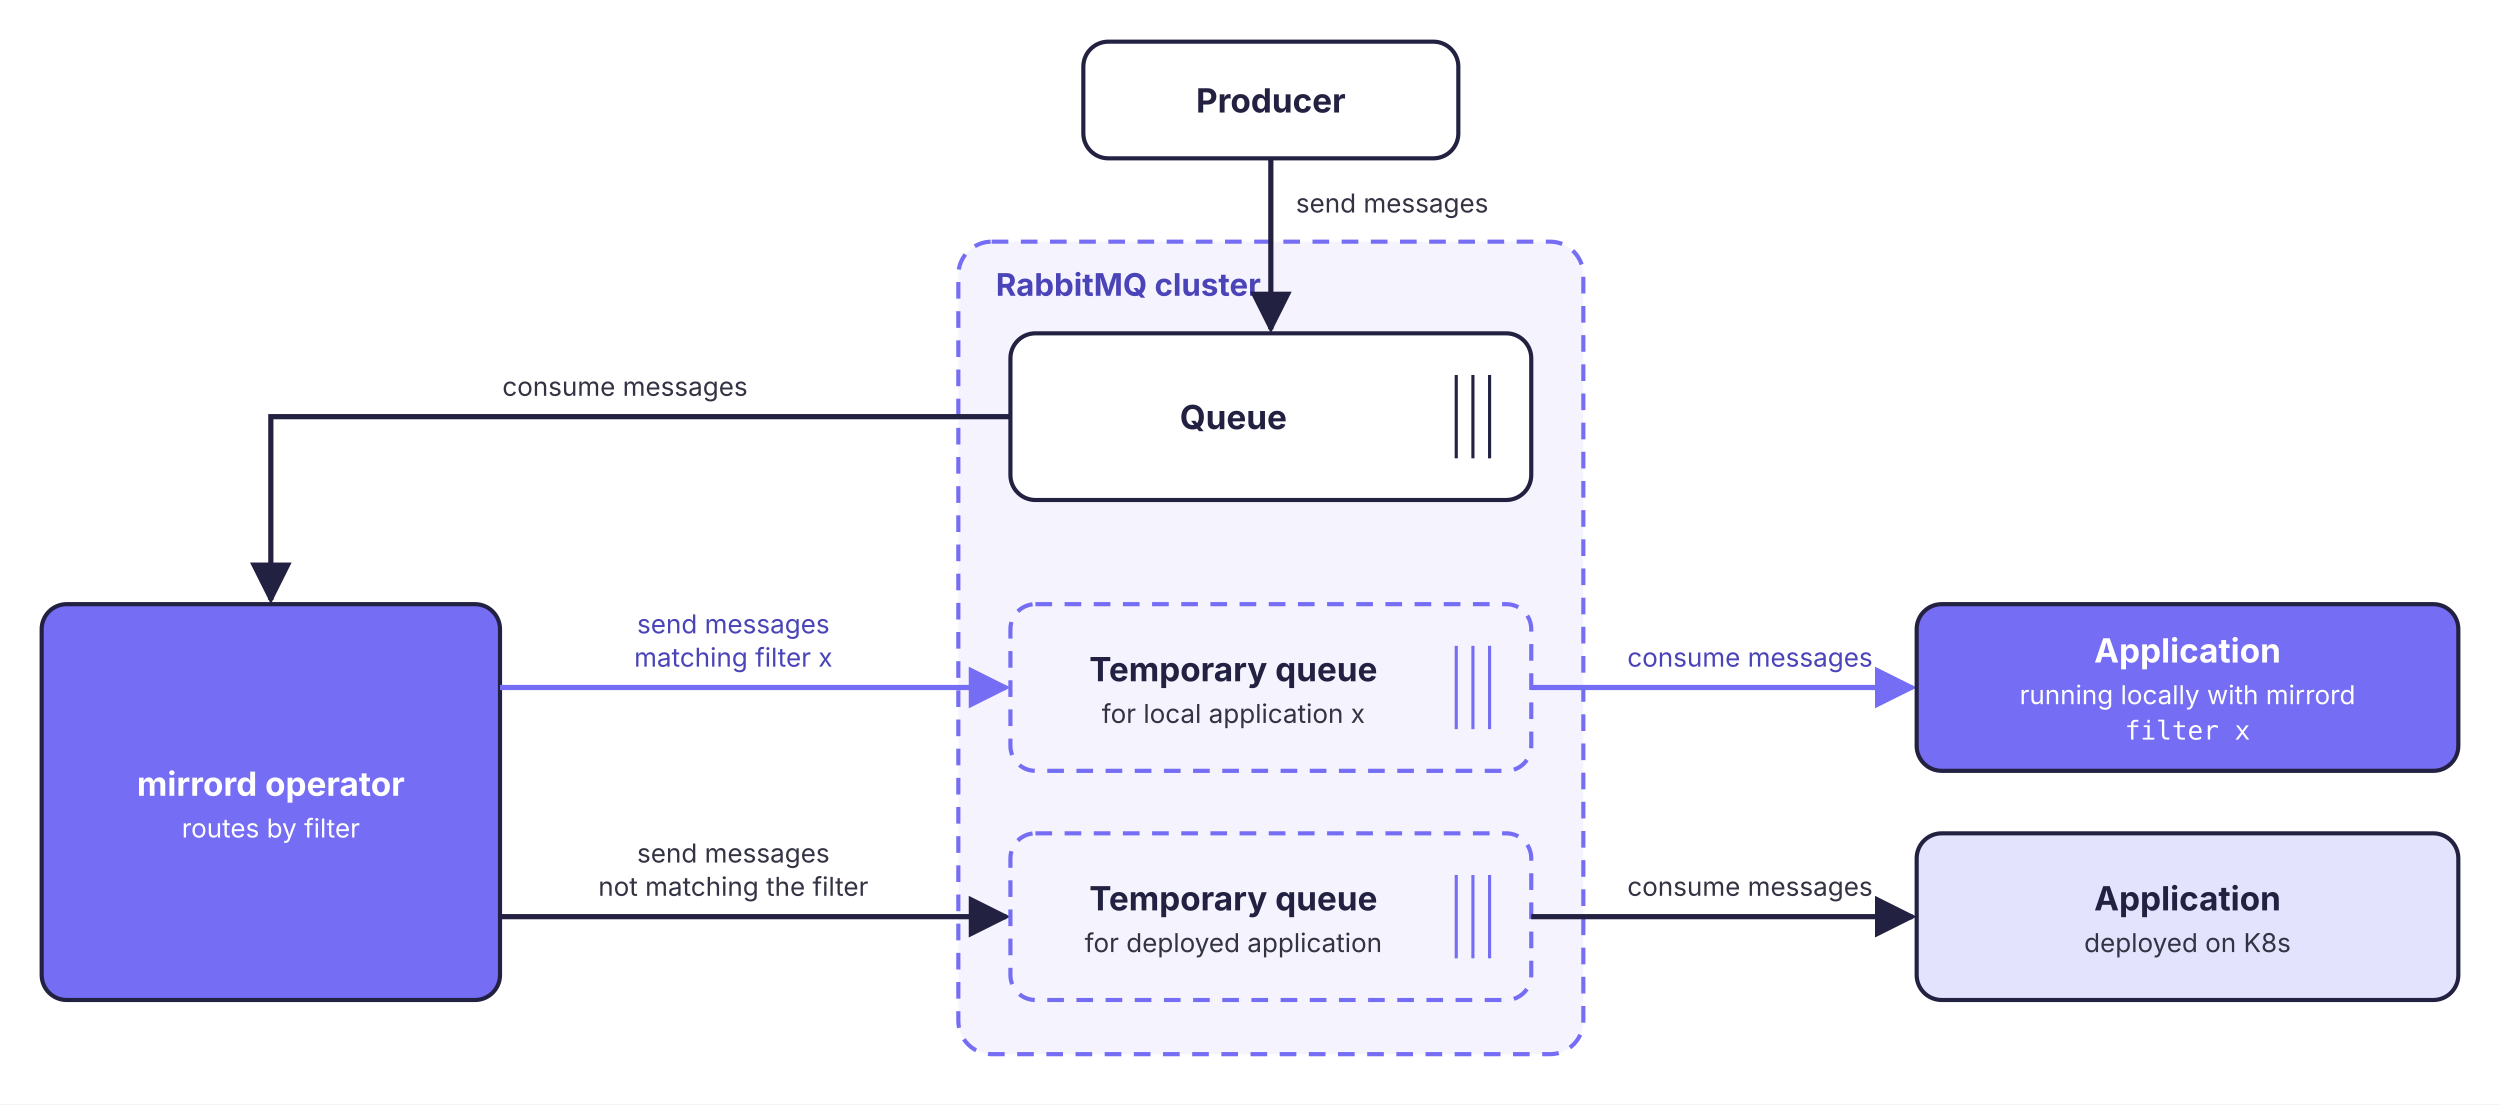
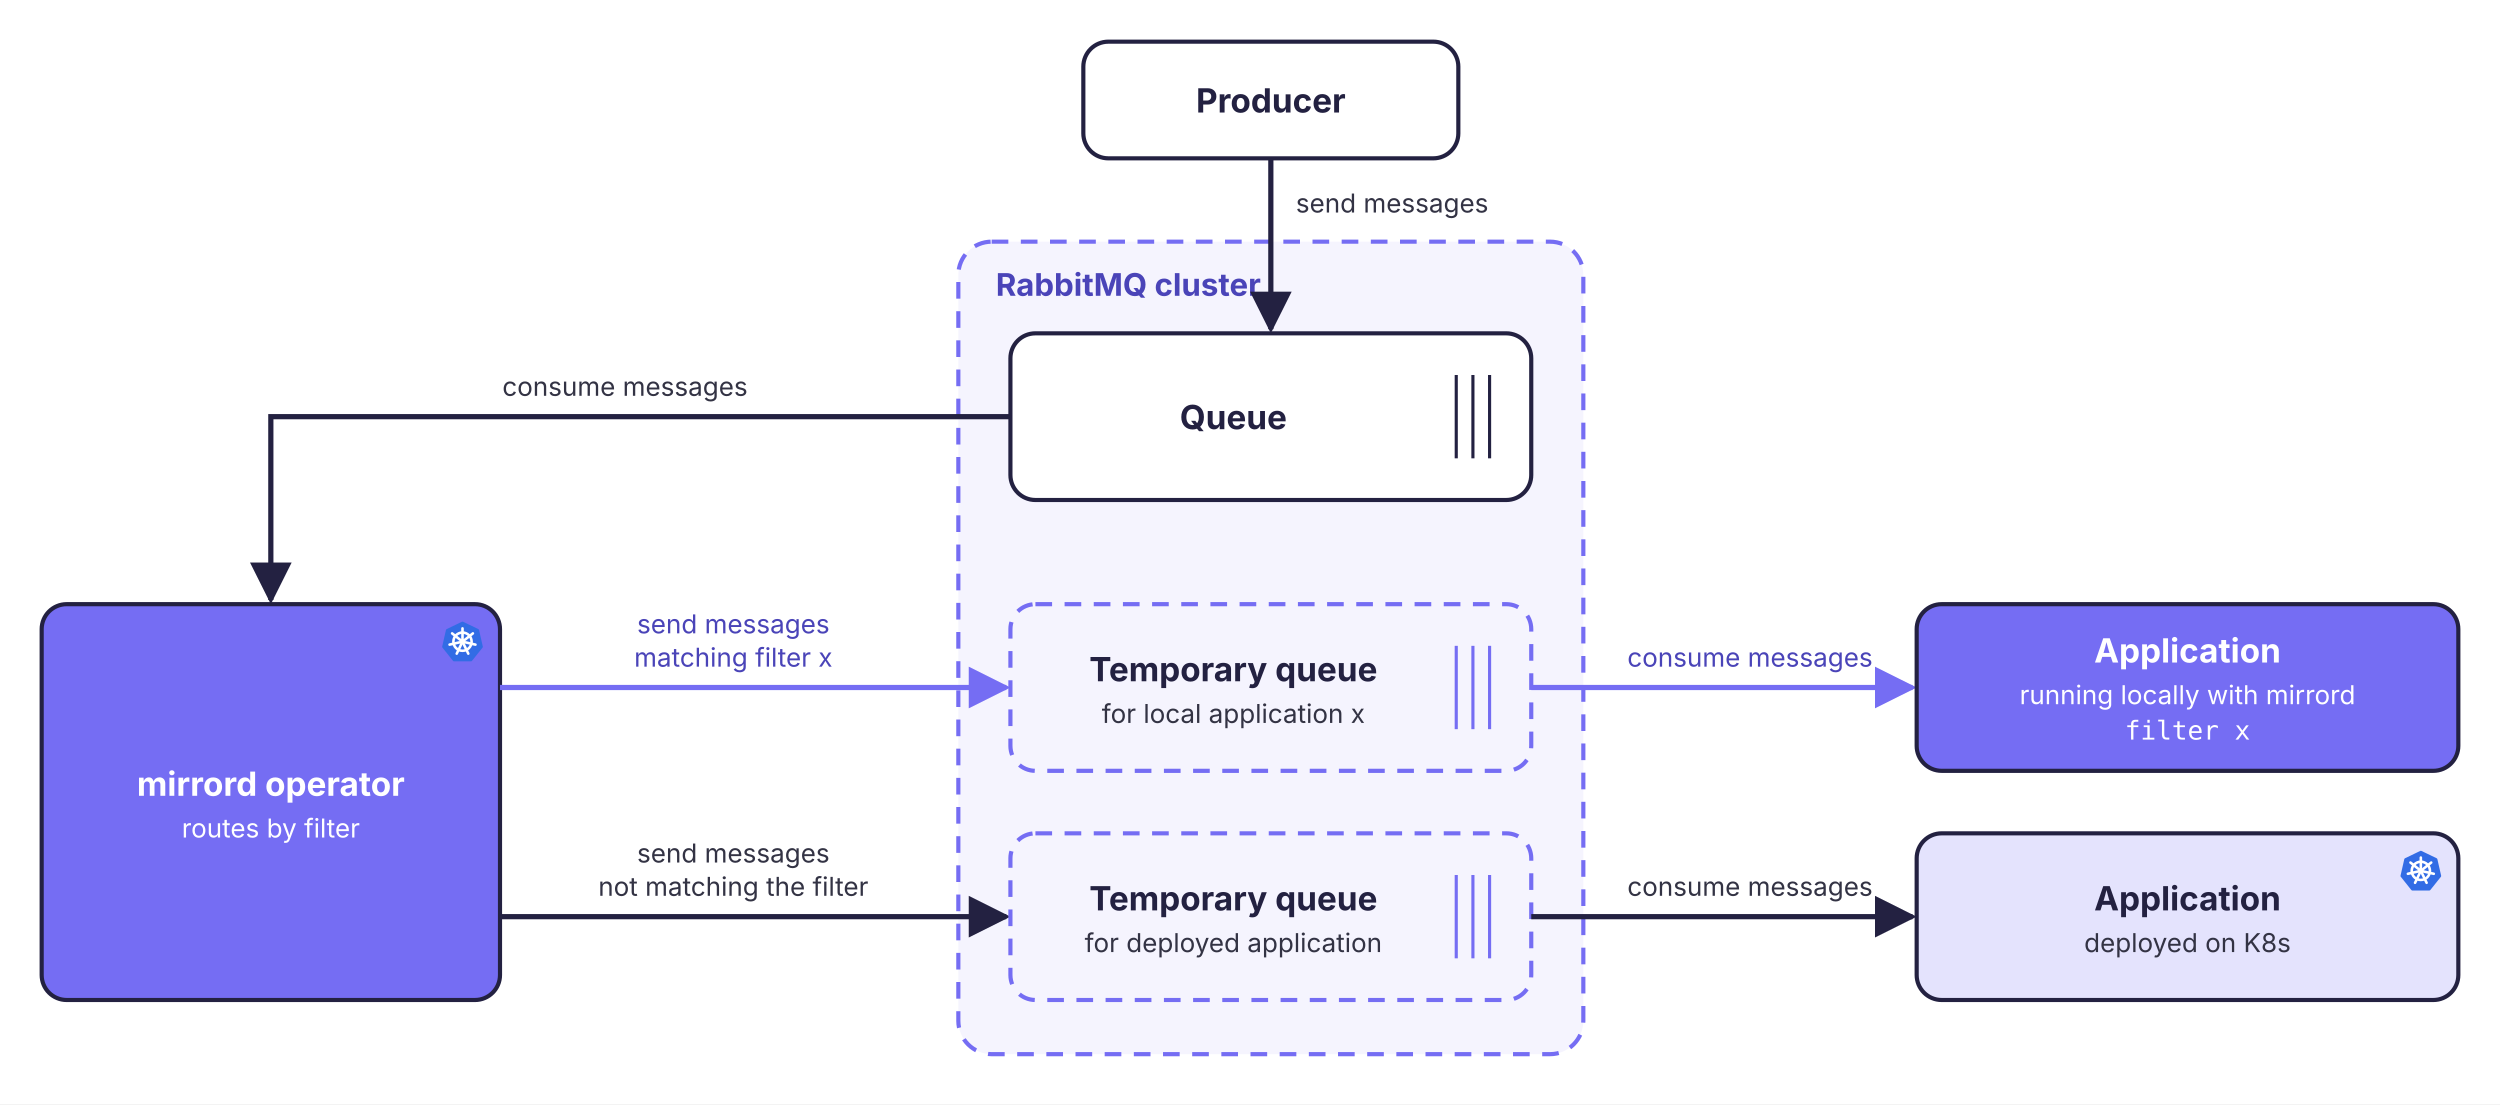
<svg xmlns="http://www.w3.org/2000/svg" viewBox="0 0 1200 530" width="1200" height="530" font-family="Inter, Helvetica, Arial, sans-serif" role="img" aria-labelledby="t d">
  <defs>
    <marker id="arrow" viewBox="0 0 10 10" refX="9" refY="5" markerWidth="8" markerHeight="8" orient="auto-start-reverse">
      <path d="M0 0 L10 5 L0 10 z" fill="#232141" />
    </marker>
    <marker id="arrow-purple" viewBox="0 0 10 10" refX="9" refY="5" markerWidth="8" markerHeight="8" orient="auto-start-reverse">
      <path d="M0 0 L10 5 L0 10 z" fill="#756DF3" />
    </marker>
+     <symbol id="k8s" viewBox="0 0 32 32">
+       <polygon points="16.00,1.60 27.73,7.25 30.62,19.94 22.51,30.11 9.49,30.11 1.38,19.94 4.27,7.25" fill="#326CE5" stroke="#326CE5" stroke-width="2" stroke-linejoin="round" />
+       <g fill="none" stroke="#ffffff" stroke-width="2" stroke-linecap="round">
+         <circle cx="16" cy="16" r="7" />
+         <line x1="16.00" y1="13.40" x2="16.00" y2="5.80" />
+         <line x1="18.03" y1="14.38" x2="23.97" y2="9.64" />
+         <line x1="18.53" y1="16.58" x2="25.94" y2="18.27" />
+         <line x1="17.13" y1="18.34" x2="20.43" y2="25.19" />
+         <line x1="14.87" y1="18.34" x2="11.57" y2="25.19" />
+         <line x1="13.47" y1="16.58" x2="6.06" y2="18.27" />
+         <line x1="13.97" y1="14.38" x2="8.03" y2="9.64" />
+       </g>
+       <circle cx="16" cy="16" r="2.4" fill="#ffffff" />
+     </symbol>
  </defs>
  <rect x="0" y="0" width="1200" height="530" fill="#ffffff" />
  <rect x="460" y="116" width="300" height="390" rx="16" fill="#F5F4FE" stroke="#756DF3" stroke-width="2" stroke-dasharray="8 6" />
  <text x="478" y="142" font-size="15" font-weight="700" fill="#4a44b8" text-anchor="start">RabbitMQ cluster</text>
  <rect x="520" y="20" width="180" height="56" rx="12" fill="#ffffff" stroke="#232141" stroke-width="2" />
  <text x="610" y="54" font-size="16" font-weight="700" fill="#232141" text-anchor="middle">Producer</text>
  <line x1="610" y1="76" x2="610" y2="158" stroke="#232141" stroke-width="2.5" marker-end="url(#arrow)" />
  <text x="622" y="102" font-size="12.5" fill="#333344" text-anchor="start">send messages</text>
  <rect x="485" y="160" width="250" height="80" rx="12" fill="#ffffff" stroke="#232141" stroke-width="2" />
  <line x1="699" y1="180" x2="699" y2="220" stroke="#232141" stroke-width="1.5" />
  <line x1="707" y1="180" x2="707" y2="220" stroke="#232141" stroke-width="1.5" />
  <line x1="715" y1="180" x2="715" y2="220" stroke="#232141" stroke-width="1.5" />
  <text x="592" y="206" font-size="16" font-weight="700" fill="#232141" text-anchor="middle">Queue</text>
  <polyline points="485,200 130,200 130,288" fill="none" stroke="#232141" stroke-width="2.5" marker-end="url(#arrow)" />
  <text x="300" y="190" font-size="12.5" fill="#333344" text-anchor="middle">consume messages</text>
  <rect x="20" y="290" width="220" height="190" rx="12" fill="#756DF3" stroke="#232141" stroke-width="2" />
  <text x="130" y="382" font-size="16" font-weight="700" fill="#ffffff" text-anchor="middle">mirrord operator</text>
  <text x="130" y="402" font-size="12.5" fill="#ffffff" text-anchor="middle">routes by filter</text>
  <line x1="240" y1="330" x2="483" y2="330" stroke="#756DF3" stroke-width="2.5" marker-end="url(#arrow-purple)" />
  <text x="352" y="304" font-size="12.5" fill="#4a44b8" text-anchor="middle">send messages</text>
  <text x="352" y="320" font-size="12.5" fill="#4a44b8" text-anchor="middle">matching filter x</text>
  <rect x="485" y="290" width="250" height="80" rx="12" fill="#F5F4FE" stroke="#756DF3" stroke-width="2" stroke-dasharray="8 6" />
  <line x1="699" y1="310" x2="699" y2="350" stroke="#756DF3" stroke-width="1.5" />
  <line x1="707" y1="310" x2="707" y2="350" stroke="#756DF3" stroke-width="1.5" />
  <line x1="715" y1="310" x2="715" y2="350" stroke="#756DF3" stroke-width="1.5" />
  <text x="592" y="327" font-size="16" font-weight="700" fill="#232141" text-anchor="middle">Temporary queue</text>
  <text x="592" y="347" font-size="12.5" fill="#333344" text-anchor="middle">for local application x</text>
  <line x1="735" y1="330" x2="918" y2="330" stroke="#756DF3" stroke-width="2.5" marker-end="url(#arrow-purple)" />
  <text x="840" y="320" font-size="12.5" fill="#4a44b8" text-anchor="middle">consume messages</text>
  <rect x="920" y="290" width="260" height="80" rx="12" fill="#756DF3" stroke="#232141" stroke-width="2" />
  <text x="1050" y="318" font-size="16" font-weight="700" fill="#ffffff" text-anchor="middle">Application</text>
  <text x="1050" y="338" font-size="12.5" fill="#ffffff" text-anchor="middle">running locally with mirrord</text>
  <text x="1050" y="355" font-size="12.5" font-family="Menlo, Consolas, monospace" fill="#ffffff" text-anchor="middle">filter x</text>
  <line x1="240" y1="440" x2="483" y2="440" stroke="#232141" stroke-width="2.5" marker-end="url(#arrow)" />
  <text x="352" y="414" font-size="12.5" fill="#333344" text-anchor="middle">send messages</text>
  <text x="352" y="430" font-size="12.5" fill="#333344" text-anchor="middle">not matching the filter</text>
  <rect x="485" y="400" width="250" height="80" rx="12" fill="#F5F4FE" stroke="#756DF3" stroke-width="2" stroke-dasharray="8 6" />
  <line x1="699" y1="420" x2="699" y2="460" stroke="#756DF3" stroke-width="1.5" />
  <line x1="707" y1="420" x2="707" y2="460" stroke="#756DF3" stroke-width="1.5" />
  <line x1="715" y1="420" x2="715" y2="460" stroke="#756DF3" stroke-width="1.5" />
  <text x="592" y="437" font-size="16" font-weight="700" fill="#232141" text-anchor="middle">Temporary queue</text>
  <text x="592" y="457" font-size="12.5" fill="#333344" text-anchor="middle">for deployed application</text>
  <line x1="735" y1="440" x2="918" y2="440" stroke="#232141" stroke-width="2.5" marker-end="url(#arrow)" />
  <text x="840" y="430" font-size="12.5" fill="#333344" text-anchor="middle">consume messages</text>
  <rect x="920" y="400" width="260" height="80" rx="12" fill="#E4E3FD" stroke="#232141" stroke-width="2" />
  <text x="1050" y="437" font-size="16" font-weight="700" fill="#232141" text-anchor="middle">Application</text>
  <text x="1050" y="457" font-size="12.5" fill="#333344" text-anchor="middle">deployed on K8s</text>
+   <use href="#k8s" x="212" y="298" width="20" height="20" />
+   <use href="#k8s" x="1152" y="408" width="20" height="20" />
</svg>
